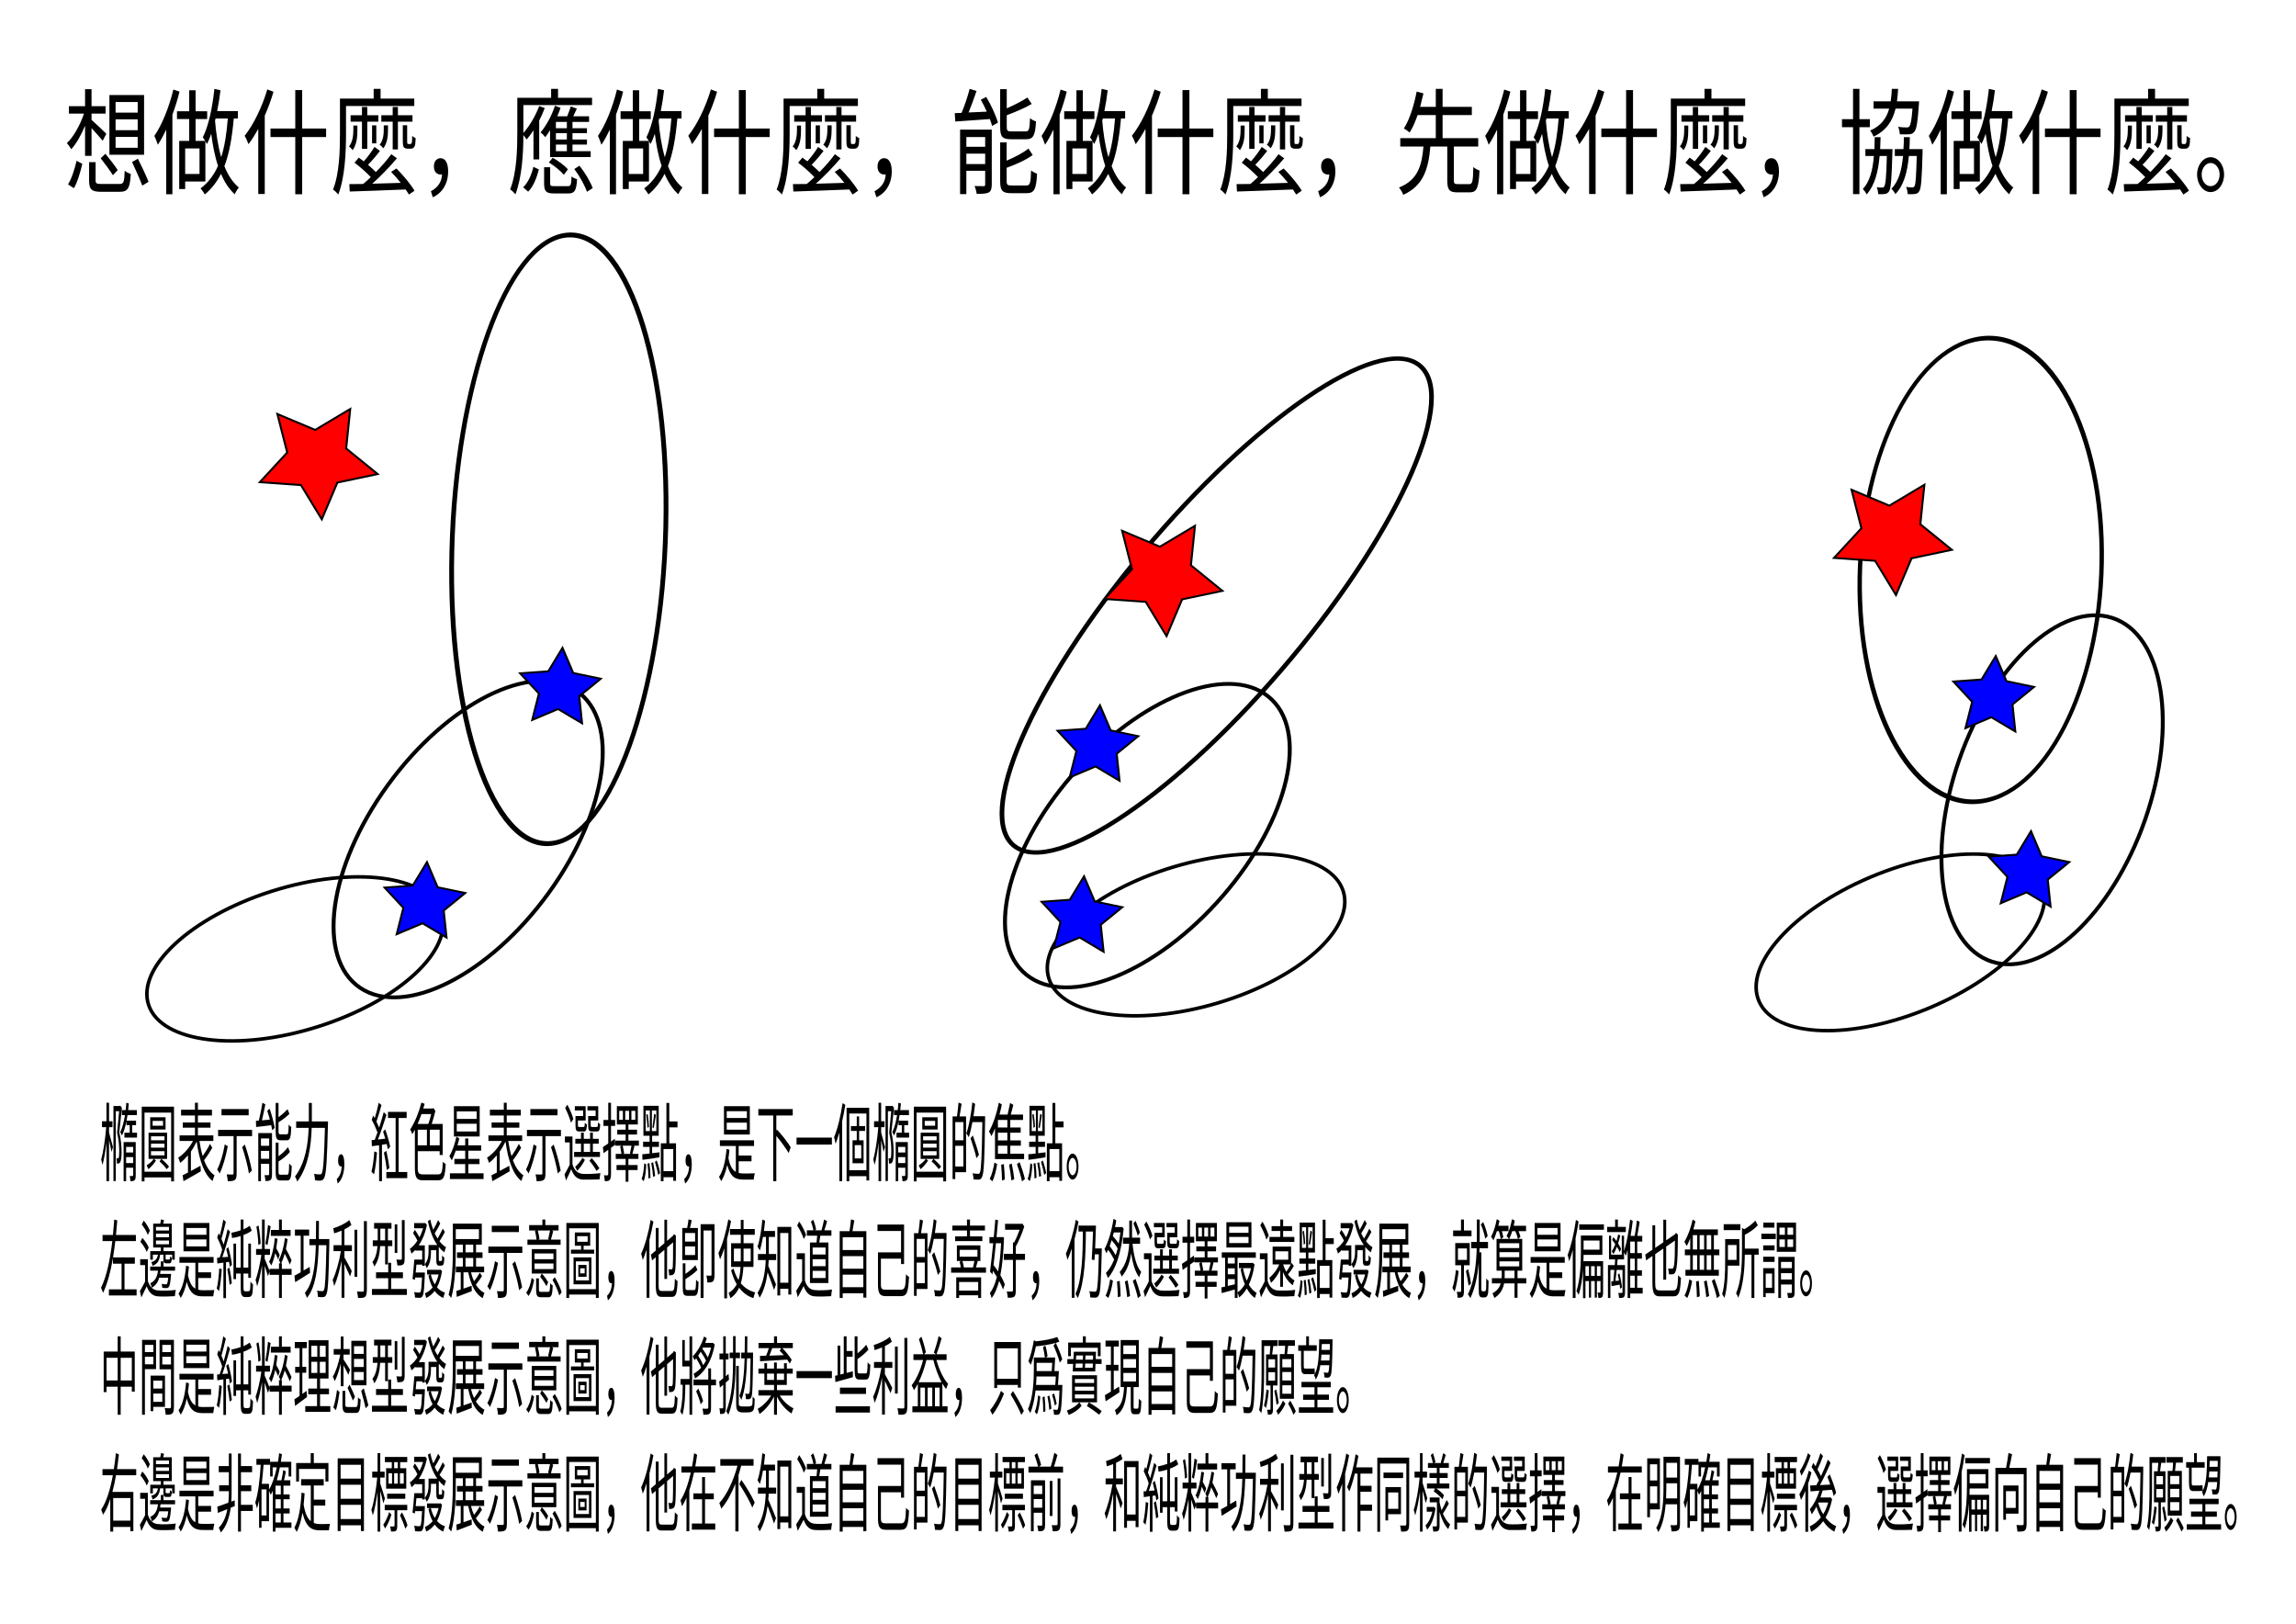
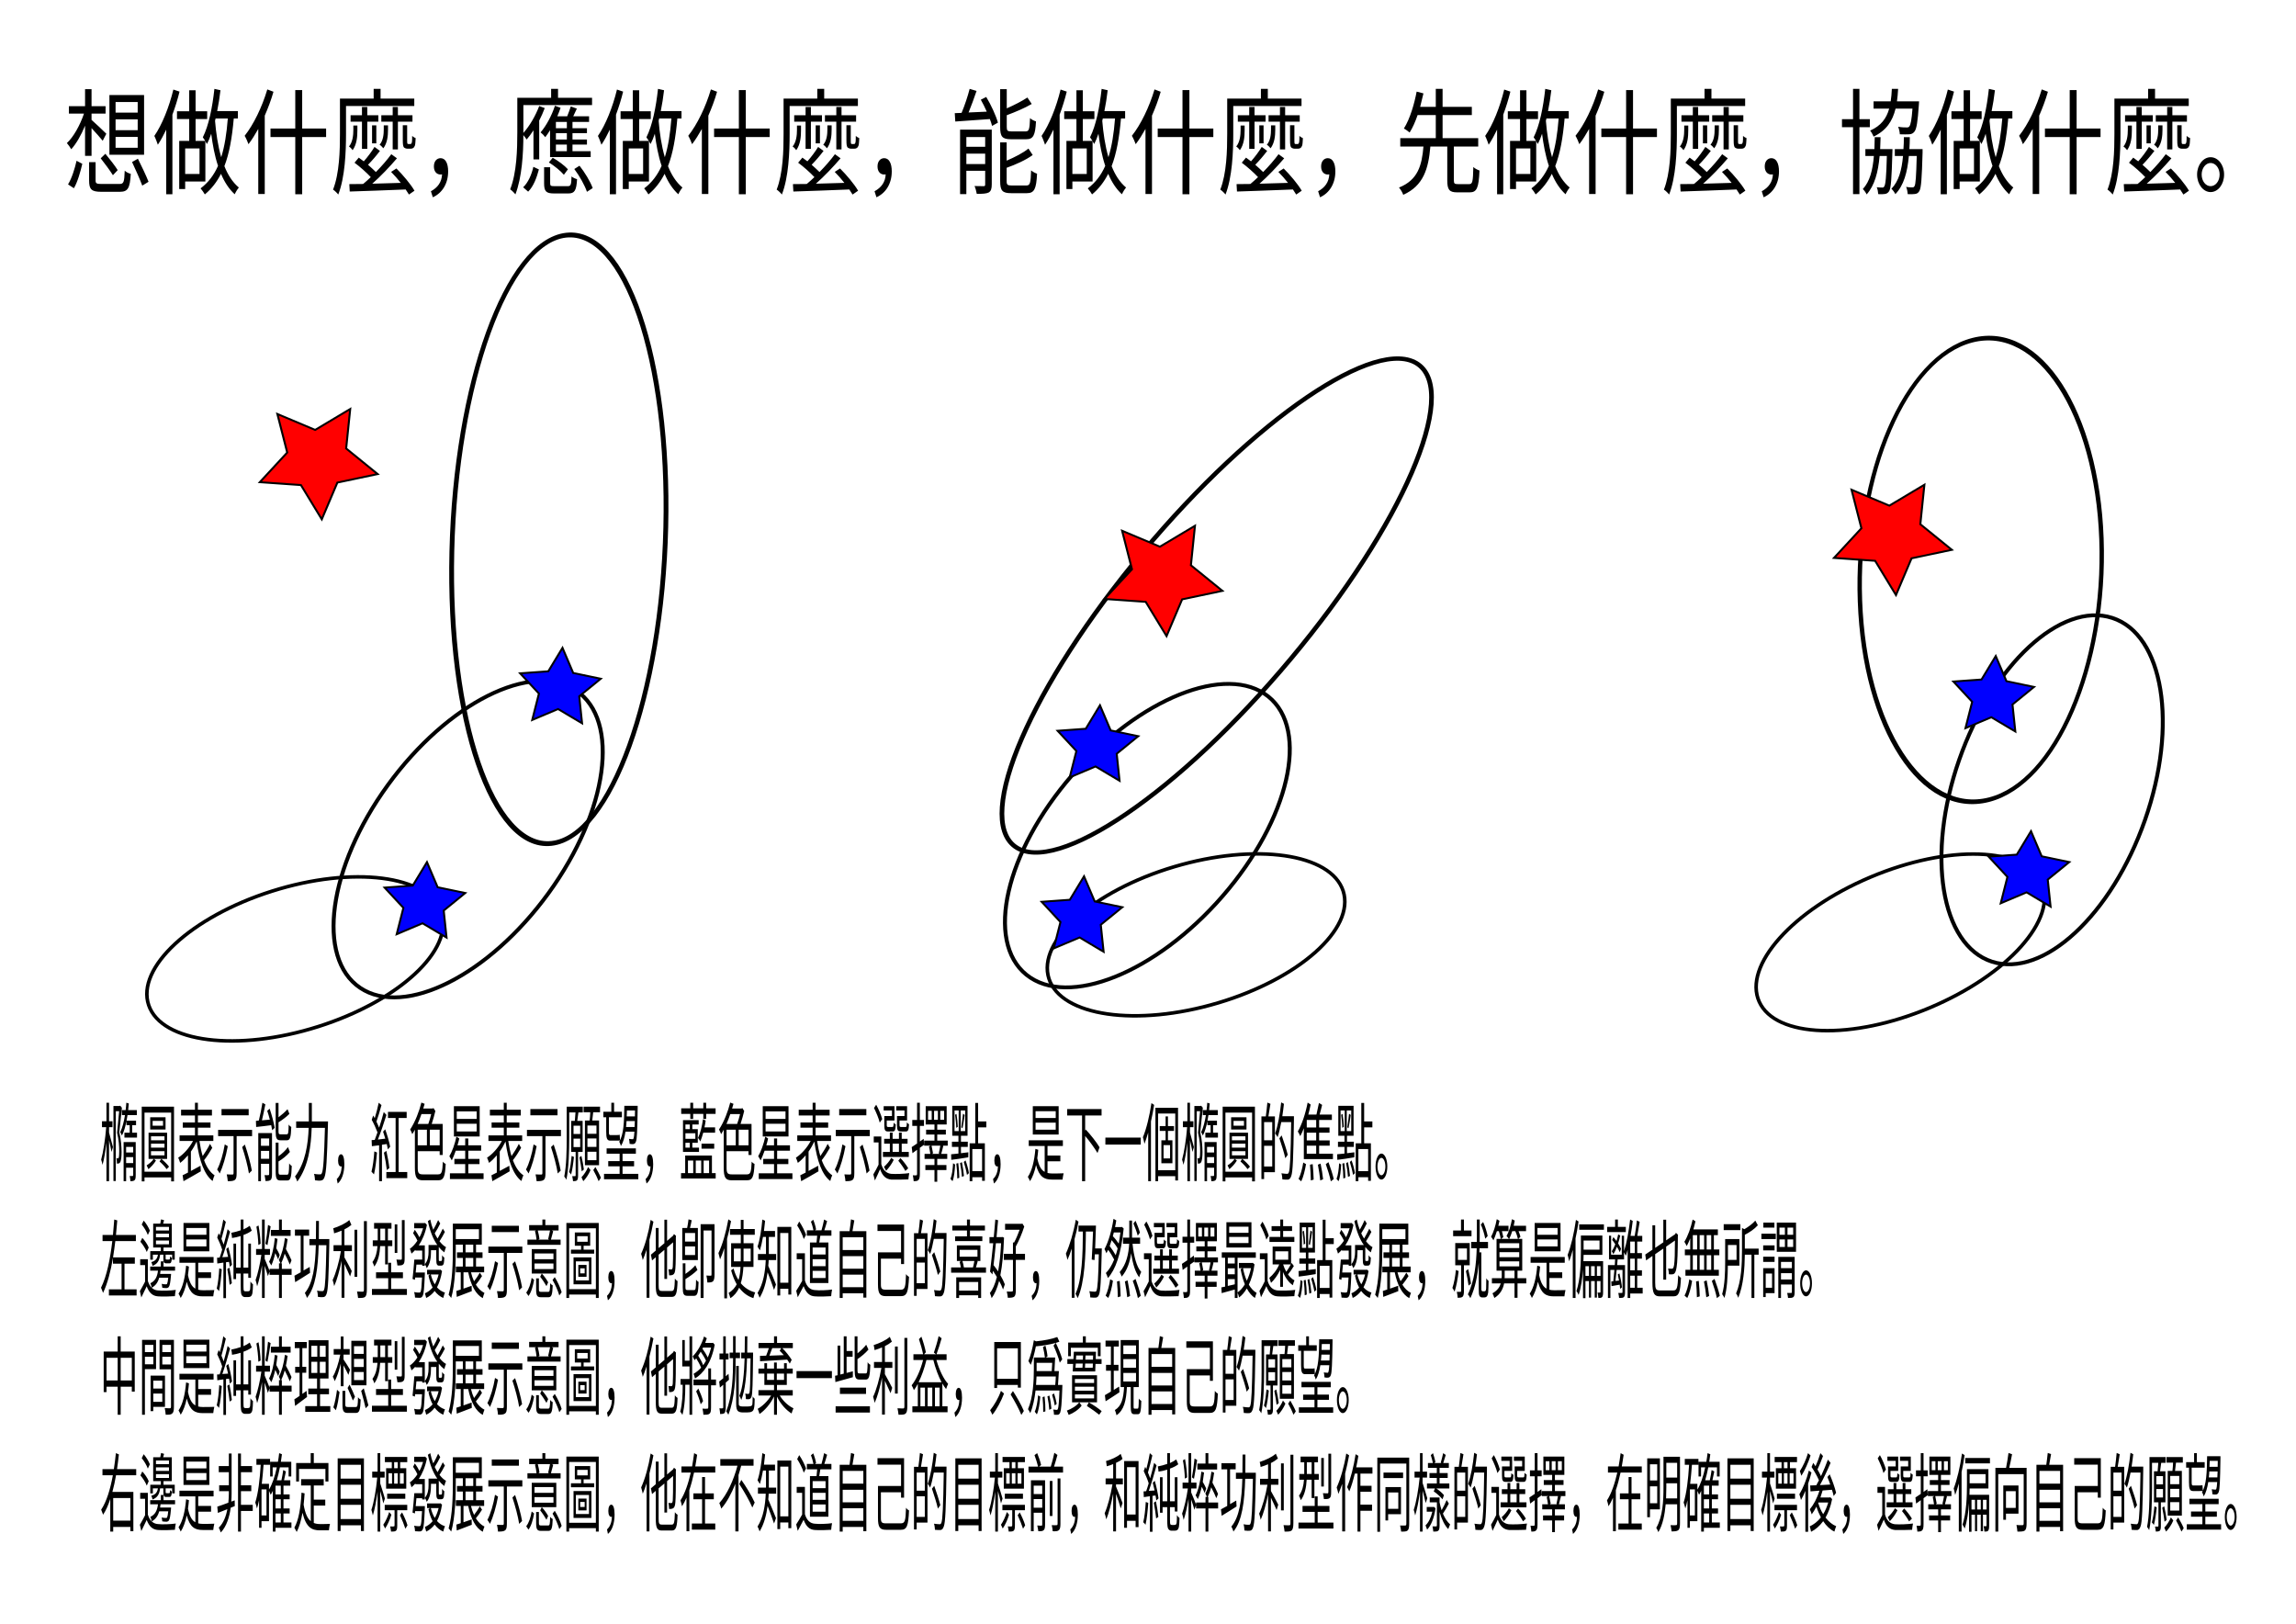
<svg xmlns="http://www.w3.org/2000/svg" width="297mm" height="210mm" viewBox="0 0 297 210" version="1.1" id="svg8">
  <defs id="defs2" />
  <g id="layer1" transform="translate(0,-87)">
    <ellipse style="fill:none;fill-opacity:1;fill-rule:nonzero;stroke:#000000;stroke-width:0.459;stroke-linecap:round;stroke-linejoin:miter;stroke-miterlimit:5;stroke-dasharray:none;stroke-opacity:1;paint-order:markers stroke fill" id="path825" cx="-32.24" cy="212.749" rx="19.85" ry="9.254" transform="matrix(0.9533379,-0.3019052,0.3238409,0.9461115,0,0)" />
    <ellipse style="fill:none;fill-opacity:1;fill-rule:nonzero;stroke:#000000;stroke-width:0.506;stroke-linecap:round;stroke-linejoin:miter;stroke-miterlimit:5;stroke-dasharray:none;stroke-opacity:1;paint-order:markers stroke fill" id="path827" cx="-128.603" cy="164.015" rx="23.765" ry="12.524" transform="matrix(0.587671,-0.8091,0.8300032,0.5577585,0,0)" />
    <ellipse style="fill:none;fill-opacity:1;fill-rule:nonzero;stroke:#000000;stroke-width:0.624;stroke-linecap:round;stroke-linejoin:miter;stroke-miterlimit:5;stroke-dasharray:none;stroke-opacity:1;paint-order:markers stroke fill" id="path829" cx="-165.453" cy="76.7" rx="39.342" ry="13.926" transform="matrix(0.0237104,-0.9997189,0.9936096,-0.1128711,0,0)" />
    <ellipse style="fill:none;fill-opacity:1;fill-rule:nonzero;stroke:#000000;stroke-width:0.459;stroke-linecap:round;stroke-linejoin:miter;stroke-miterlimit:5;stroke-dasharray:none;stroke-opacity:1;paint-order:markers stroke fill" id="path825-3" cx="83.627" cy="243.465" rx="19.857" ry="9.25" transform="matrix(0.958441,-0.2852908,0.306267,0.9519456,0,0)" />
    <ellipse style="fill:none;fill-opacity:1;fill-rule:nonzero;stroke:#000000;stroke-width:0.506;stroke-linecap:round;stroke-linejoin:miter;stroke-miterlimit:5;stroke-dasharray:none;stroke-opacity:1;paint-order:markers stroke fill" id="path827-6" cx="59.064" cy="-240.166" rx="23.843" ry="12.484" transform="matrix(-0.6559796,0.7547786,-0.7793113,-0.626637,0,0)" />
    <ellipse style="fill:none;fill-opacity:1;fill-rule:nonzero;stroke:#000000;stroke-width:0.584;stroke-linecap:round;stroke-linejoin:miter;stroke-miterlimit:5;stroke-dasharray:none;stroke-opacity:1;paint-order:markers stroke fill" id="path829-7" cx="-42.6" cy="227.401" rx="40.645" ry="11.803" transform="matrix(0.6414202,-0.7671898,0.8122882,0.5832563,0,0)" />
    <ellipse style="fill:none;fill-opacity:1;fill-rule:nonzero;stroke:#000000;stroke-width:0.459;stroke-linecap:round;stroke-linejoin:miter;stroke-miterlimit:5;stroke-dasharray:none;stroke-opacity:1;paint-order:markers stroke fill" id="path825-5" cx="137.153" cy="288.074" rx="19.802" ry="9.278" transform="matrix(0.9214846,-0.3884149,0.41459,0.9100083,0,0)" />
    <ellipse style="fill:none;fill-opacity:1;fill-rule:nonzero;stroke:#000000;stroke-width:0.506;stroke-linecap:round;stroke-linejoin:miter;stroke-miterlimit:5;stroke-dasharray:none;stroke-opacity:1;paint-order:markers stroke fill" id="path827-3" cx="-98.225" cy="313.113" rx="23.552" ry="12.632" transform="matrix(0.3302606,-0.9438898,0.9513913,0.3079846,0,0)" />
    <ellipse style="fill:none;fill-opacity:1;fill-rule:nonzero;stroke:#000000;stroke-width:0.583;stroke-linecap:round;stroke-linejoin:miter;stroke-miterlimit:5;stroke-dasharray:none;stroke-opacity:1;paint-order:markers stroke fill" id="path829-5" cx="-224.523" cy="256.111" rx="29.732" ry="16.126" transform="matrix(-0.03627055,-0.999342,0.968613,-0.2485738,0,0)" />
    <path style="fill:#ff0000;fill-opacity:1;fill-rule:nonzero;stroke:#000000;stroke-width:1;stroke-linecap:round;stroke-linejoin:miter;stroke-miterlimit:5;stroke-dasharray:none;stroke-opacity:1;paint-order:markers stroke fill" id="path862" d="m -116.53,150.536 -5.035,-8.599 -9.938,-0.727 6.622,-7.446 -2.38,-9.676 9.128,3.997 8.467,-5.253 -0.98,9.916 7.613,6.429 -9.734,2.132 z" transform="matrix(0.5161278,0,0,0.4964488,101.7492,79.15325)" />
    <path style="fill:#0000ff;fill-opacity:1;fill-rule:nonzero;stroke:#000000;stroke-width:1;stroke-linecap:round;stroke-linejoin:miter;stroke-miterlimit:5;stroke-dasharray:none;stroke-opacity:1;paint-order:markers stroke fill" id="path864" d="m -85.526,259.582 -5.697,-3.522 -6.131,2.696 1.589,-6.506 -4.459,-4.998 6.679,-0.499 3.375,-5.785 2.539,6.198 6.545,1.422 -5.11,4.33 z" transform="matrix(0.5161278,0,0,0.4964488,101.7492,79.15325)" />
    <path style="fill:#ff0000;fill-opacity:1;fill-rule:nonzero;stroke:#000000;stroke-width:1;stroke-linecap:round;stroke-linejoin:miter;stroke-miterlimit:5;stroke-dasharray:none;stroke-opacity:1;paint-order:markers stroke fill" id="path862-6" d="m 95.189,180.96 -5.035,-8.599 -9.938,-0.727 6.622,-7.446 -2.38,-9.676 9.128,3.997 8.467,-5.253 -0.98,9.916 7.613,6.429 -9.734,2.132 z" transform="matrix(0.5161278,0,0,0.4964488,101.7492,79.15325)" />
    <path style="fill:#0000ff;fill-opacity:1;fill-rule:nonzero;stroke:#000000;stroke-width:1;stroke-linecap:round;stroke-linejoin:miter;stroke-miterlimit:5;stroke-dasharray:none;stroke-opacity:1;paint-order:markers stroke fill" id="path864-2" d="m 79.153,263.279 -5.697,-3.522 -6.131,2.696 1.589,-6.506 -4.459,-4.998 6.679,-0.499 3.375,-5.785 2.539,6.198 6.545,1.422 -5.11,4.33 z" transform="matrix(0.5161278,0,0,0.4964488,101.7492,79.15325)" />
    <path style="fill:#ff0000;fill-opacity:1;fill-rule:nonzero;stroke:#000000;stroke-width:1;stroke-linecap:round;stroke-linejoin:miter;stroke-miterlimit:5;stroke-dasharray:none;stroke-opacity:1;paint-order:markers stroke fill" id="path862-9" d="m 278.002,170.269 -5.035,-8.599 -9.938,-0.727 6.622,-7.446 -2.38,-9.676 9.128,3.997 8.467,-5.253 -0.98,9.916 7.613,6.429 -9.734,2.132 z" transform="matrix(0.5161278,0,0,0.4964488,101.7492,79.15325)" />
    <path style="fill:#0000ff;fill-opacity:1;fill-rule:nonzero;stroke:#000000;stroke-width:1;stroke-linecap:round;stroke-linejoin:miter;stroke-miterlimit:5;stroke-dasharray:none;stroke-opacity:1;paint-order:markers stroke fill" id="path864-1" d="m 316.489,251.519 -5.697,-3.522 -6.131,2.696 1.589,-6.506 -4.459,-4.998 6.679,-0.499 3.375,-5.785 2.539,6.198 6.545,1.422 -5.11,4.33 z" transform="matrix(0.5161278,0,0,0.4964488,101.7492,79.15325)" />
    <path style="fill:#0000ff;fill-opacity:1;fill-rule:nonzero;stroke:#000000;stroke-width:1;stroke-linecap:round;stroke-linejoin:miter;stroke-miterlimit:5;stroke-dasharray:none;stroke-opacity:1;paint-order:markers stroke fill" id="path864-27" d="m -51.557,203.76 -5.697,-3.522 -6.131,2.696 1.589,-6.506 -4.459,-4.998 6.679,-0.499 3.375,-5.785 2.539,6.198 6.545,1.422 -5.11,4.33 z" transform="matrix(0.5161278,0,0,0.4964488,101.7492,79.15325)" />
    <path style="fill:#0000ff;fill-opacity:1;fill-rule:nonzero;stroke:#000000;stroke-width:1;stroke-linecap:round;stroke-linejoin:miter;stroke-miterlimit:5;stroke-dasharray:none;stroke-opacity:1;paint-order:markers stroke fill" id="path864-0" d="m 83.147,218.727 -5.697,-3.522 -6.131,2.696 1.589,-6.506 -4.459,-4.998 6.679,-0.499 3.375,-5.785 2.539,6.198 6.545,1.422 -5.11,4.33 z" transform="matrix(0.5161278,0,0,0.4964488,101.7492,79.15325)" />
    <path style="fill:#0000ff;fill-opacity:1;fill-rule:nonzero;stroke:#000000;stroke-width:1;stroke-linecap:round;stroke-linejoin:miter;stroke-miterlimit:5;stroke-dasharray:none;stroke-opacity:1;paint-order:markers stroke fill" id="path864-9" d="m 307.653,205.898 -5.697,-3.522 -6.131,2.696 1.589,-6.506 -4.459,-4.998 6.679,-0.499 3.375,-5.785 2.539,6.198 6.545,1.422 -5.11,4.33 z" transform="matrix(0.5161278,0,0,0.4964488,101.7492,79.15325)" />
    <text xml:space="preserve" style="font-style:normal;font-weight:normal;font-size:7.42px;line-height:1.25;font-family:sans-serif;letter-spacing:0px;word-spacing:0px;fill:#000000;fill-opacity:1;stroke:none;stroke-width:0.185" x="19.209" y="160.771" id="text956" transform="scale(0.6730128,1.485856)">
-       <tspan id="tspan954" x="19.209" y="160.771" style="stroke-width:0.185">橢圓表示能力，紅色星表示選擇點，是下一個橢圓的焦點。</tspan>
+       <tspan id="tspan954" x="19.209" y="160.771" style="stroke-width:0.185">橢圓表示能力，紅色星表示願望，藍色星表示選擇點，是下一個橢圓的焦點。</tspan>
      <tspan x="19.209" y="170.937" style="stroke-width:0.185" id="tspan958">左邊是純粹功利型發展示意圖，他卽使知道自己的喜好，仍然選擇最遠點發展，就算是偏離也無所謂。</tspan>
      <tspan x="19.209" y="181.104" style="stroke-width:0.185" id="tspan960">中間是純粹理想型發展示意圖，他將拋棄一些利益，只爲實現自己的願望。</tspan>
      <tspan x="19.209" y="191.27" style="stroke-width:0.185" id="tspan962">右邊是非確定目標發展示意圖，他在不知道自己的目標前，和純粹功利型作同樣的選擇，在明確目標後，選擇偏向自己的願望。</tspan>
    </text>
    <text xml:space="preserve" style="font-style:normal;font-weight:normal;font-size:13.038px;line-height:1.25;font-family:sans-serif;letter-spacing:0px;word-spacing:0px;fill:#000000;fill-opacity:1;stroke:none;stroke-width:0.326" x="9.408" y="97.651" id="text974" transform="scale(0.8802544,1.136035)">
      <tspan id="tspan972" x="9.408" y="97.651" style="stroke-width:0.326">想做什麼，應做什麼，能做什麼，先做什麼，協做什麼。</tspan>
    </text>
  </g>
</svg>
